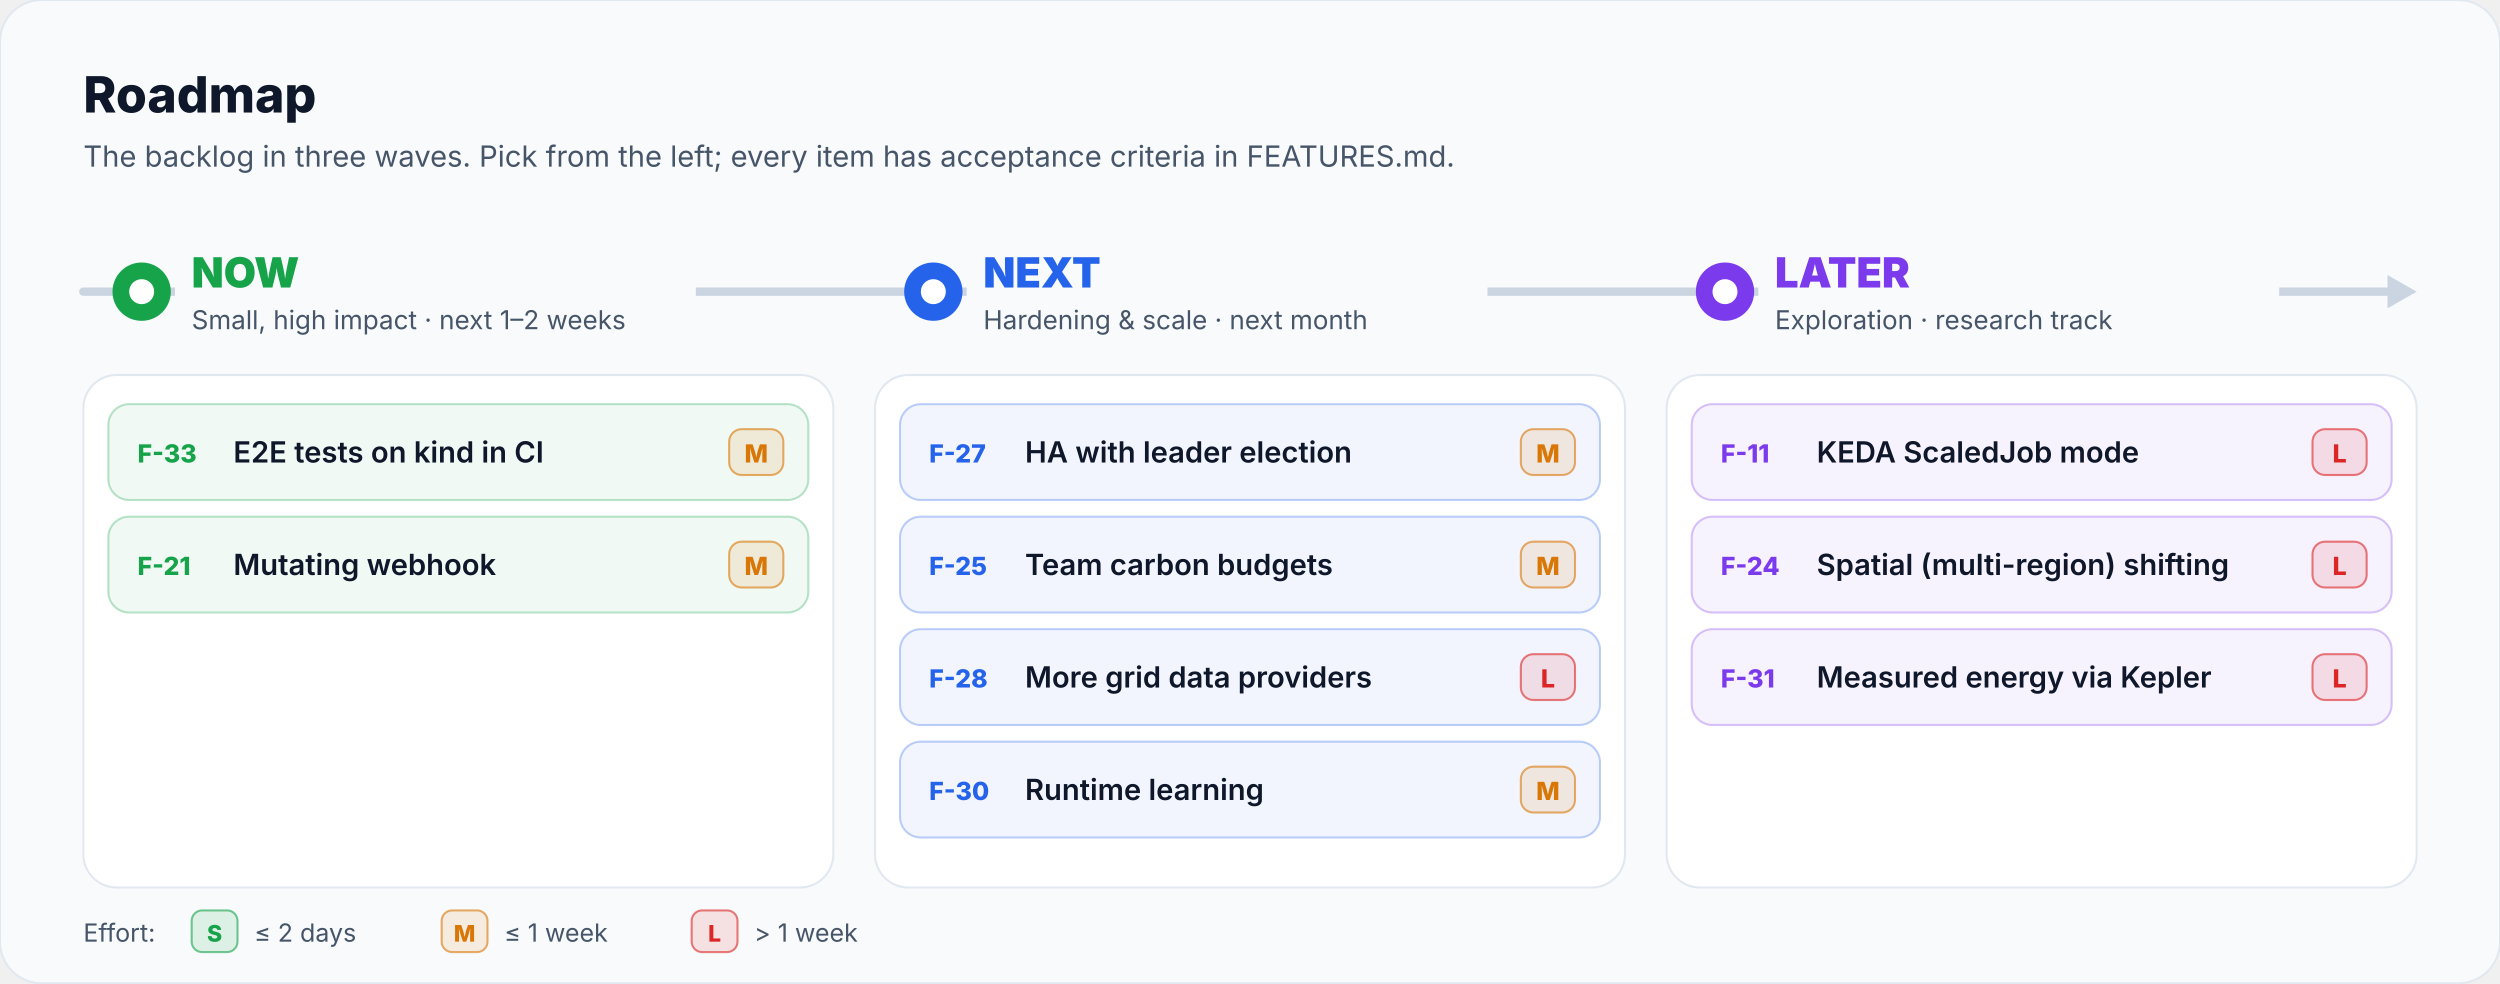
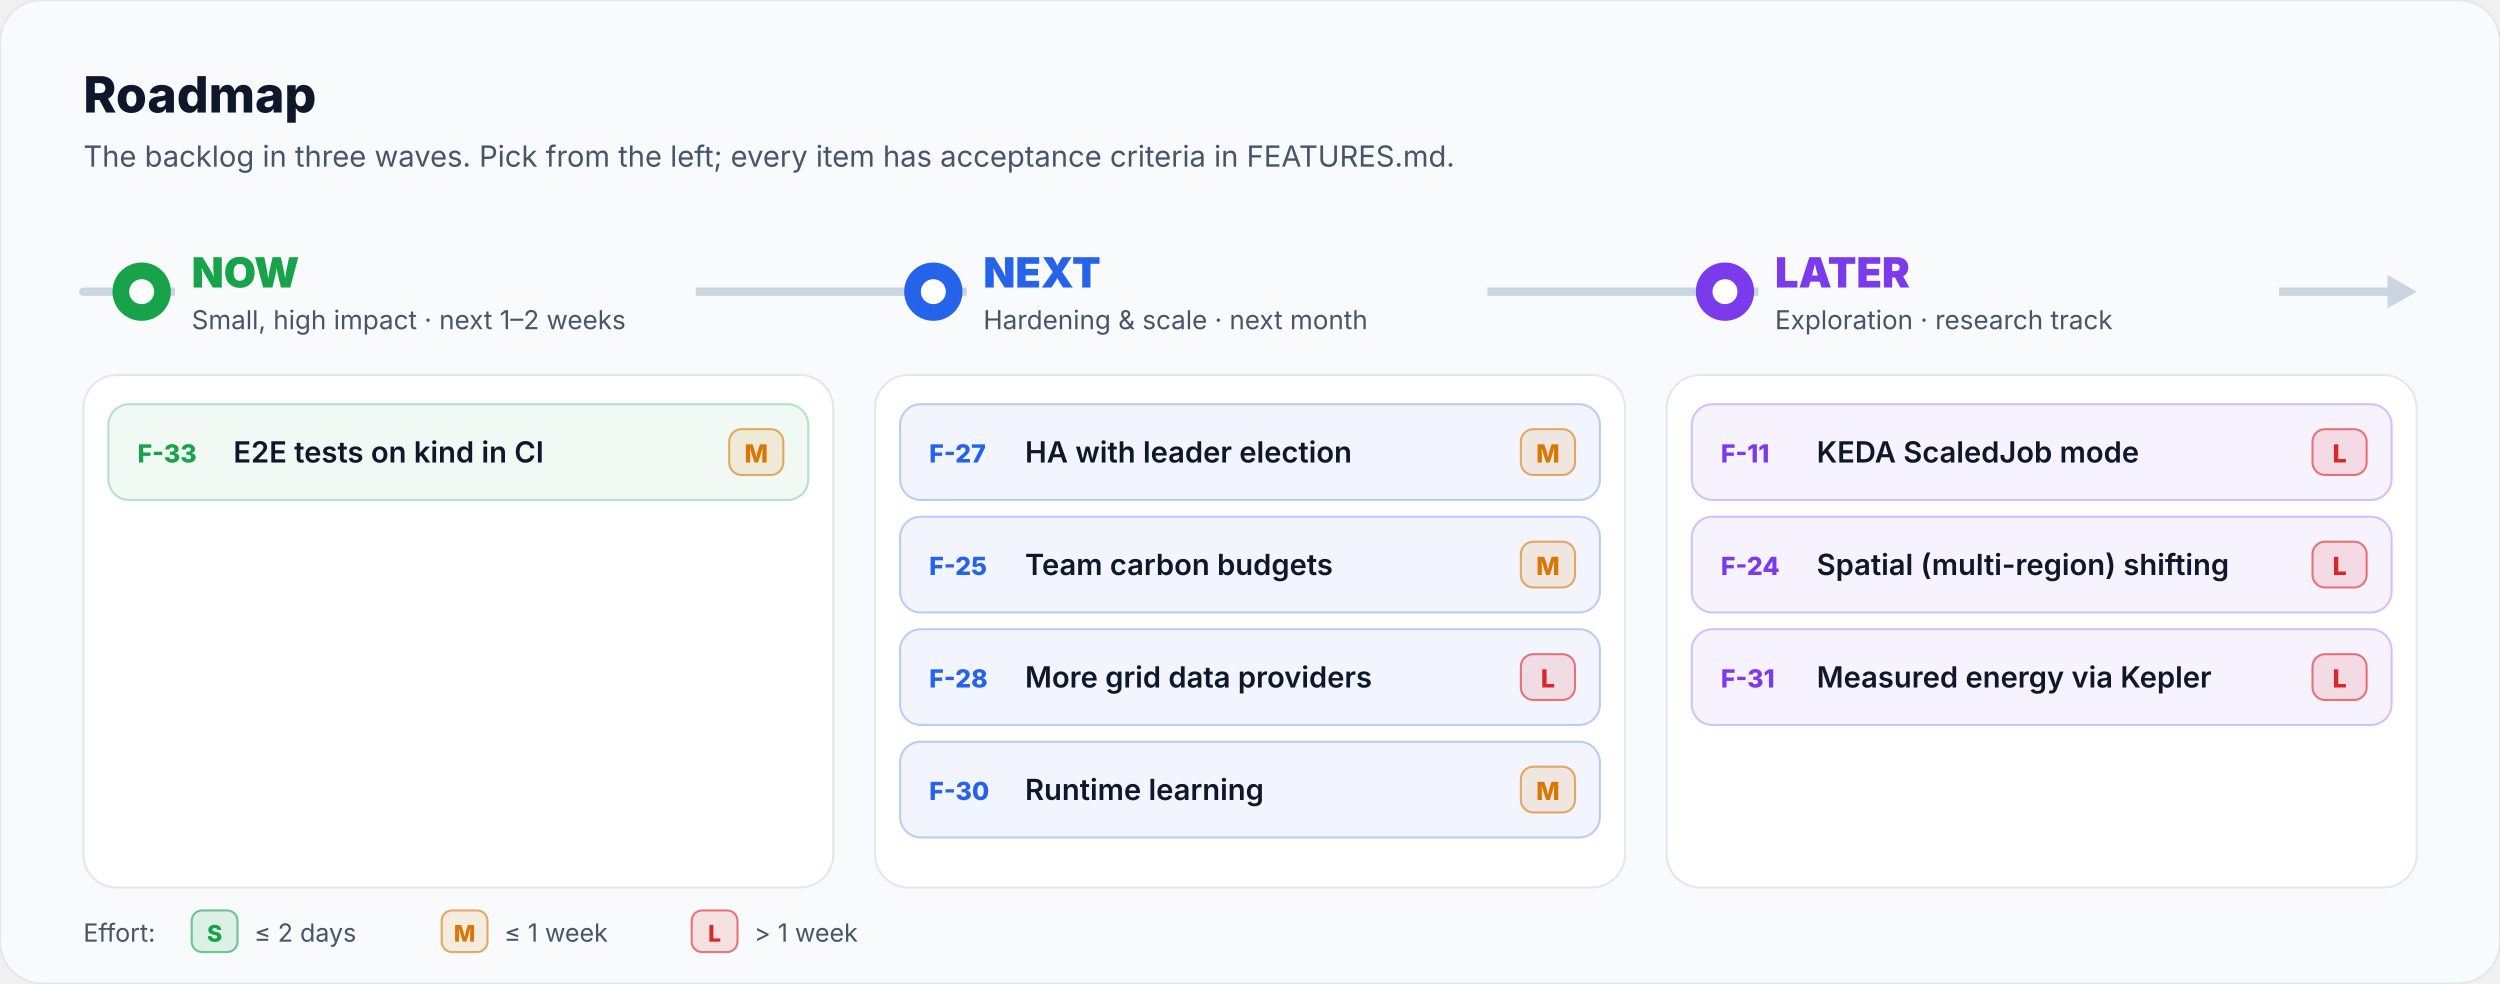
<svg xmlns="http://www.w3.org/2000/svg" viewBox="0 0 1200 472" width="1200" height="472" role="img" aria-label="Roadmap in three waves: now, next, later">
  <rect width="1200" height="472" rx="20" fill="#f8fafc" stroke="#e2e8f0" />
  <g font-family="'Segoe UI', Inter, Helvetica, Arial, sans-serif">
    <text x="40" y="54" font-size="24" font-weight="800" fill="#0f172a">Roadmap</text>
    <text x="40" y="80" font-size="14" fill="#475569">The backlog in three waves. Pick from the left; every item has acceptance criteria in FEATURES.md.</text>
    <path d="M40 140 H1148" stroke="#cbd5e1" stroke-width="4" stroke-linecap="round" />
    <path d="M1146 132 l14 8 l-14 8 z" fill="#cbd5e1" />
    <rect x="84" y="116" width="250" height="50" fill="#f8fafc" />
    <circle cx="68" cy="140" r="14" fill="#16a34a" />
    <circle cx="68" cy="140" r="6" fill="#ffffff" />
    <text x="92" y="138" font-size="20" font-weight="900" fill="#16a34a">NOW</text>
    <text x="92" y="158" font-size="12.5" fill="#475569">Small, high impact · next 1–2 weeks</text>
    <rect x="40" y="180" width="360" height="246" rx="16" fill="#ffffff" stroke="#e2e8f0" />
    <rect x="52" y="194" width="336" height="46" rx="10" fill="#16a34a" fill-opacity="0.06" stroke="#16a34a" stroke-opacity="0.3" />
    <text x="66" y="222" font-size="12" font-weight="800" fill="#16a34a">F-33</text>
    <text x="112" y="222" font-size="14" font-weight="600" fill="#0f172a">E2E tests on kind in CI</text>
    <rect x="350" y="206" width="26" height="22" rx="6" fill="#d97706" fill-opacity="0.12" stroke="#d97706" stroke-opacity="0.6" />
    <text x="363" y="222" font-size="12" font-weight="800" fill="#d97706" text-anchor="middle">M</text>
-     <rect x="52" y="248" width="336" height="46" rx="10" fill="#16a34a" fill-opacity="0.06" stroke="#16a34a" stroke-opacity="0.3" />
-     <text x="66" y="276" font-size="12" font-weight="800" fill="#16a34a">F-21</text>
-     <text x="112" y="276" font-size="14" font-weight="600" fill="#0f172a">Mutating webhook</text>
-     <rect x="350" y="260" width="26" height="22" rx="6" fill="#d97706" fill-opacity="0.12" stroke="#d97706" stroke-opacity="0.6" />
-     <text x="363" y="276" font-size="12" font-weight="800" fill="#d97706" text-anchor="middle">M</text>
    <rect x="464" y="116" width="250" height="50" fill="#f8fafc" />
    <circle cx="448" cy="140" r="14" fill="#2563eb" />
    <circle cx="448" cy="140" r="6" fill="#ffffff" />
    <text x="472" y="138" font-size="20" font-weight="900" fill="#2563eb">NEXT</text>
    <text x="472" y="158" font-size="12.5" fill="#475569">Hardening &amp; scale · next month</text>
    <rect x="420" y="180" width="360" height="246" rx="16" fill="#ffffff" stroke="#e2e8f0" />
    <rect x="432" y="194" width="336" height="46" rx="10" fill="#2563eb" fill-opacity="0.06" stroke="#2563eb" stroke-opacity="0.3" />
    <text x="446" y="222" font-size="12" font-weight="800" fill="#2563eb">F-27</text>
    <text x="492" y="222" font-size="14" font-weight="600" fill="#0f172a">HA with leader election</text>
    <rect x="730" y="206" width="26" height="22" rx="6" fill="#d97706" fill-opacity="0.12" stroke="#d97706" stroke-opacity="0.6" />
    <text x="743" y="222" font-size="12" font-weight="800" fill="#d97706" text-anchor="middle">M</text>
    <rect x="432" y="248" width="336" height="46" rx="10" fill="#2563eb" fill-opacity="0.06" stroke="#2563eb" stroke-opacity="0.3" />
    <text x="446" y="276" font-size="12" font-weight="800" fill="#2563eb">F-25</text>
    <text x="492" y="276" font-size="14" font-weight="600" fill="#0f172a">Team carbon budgets</text>
    <rect x="730" y="260" width="26" height="22" rx="6" fill="#d97706" fill-opacity="0.12" stroke="#d97706" stroke-opacity="0.6" />
    <text x="743" y="276" font-size="12" font-weight="800" fill="#d97706" text-anchor="middle">M</text>
    <rect x="432" y="302" width="336" height="46" rx="10" fill="#2563eb" fill-opacity="0.06" stroke="#2563eb" stroke-opacity="0.3" />
    <text x="446" y="330" font-size="12" font-weight="800" fill="#2563eb">F-28</text>
    <text x="492" y="330" font-size="14" font-weight="600" fill="#0f172a">More grid data providers</text>
    <rect x="730" y="314" width="26" height="22" rx="6" fill="#dc2626" fill-opacity="0.12" stroke="#dc2626" stroke-opacity="0.6" />
    <text x="743" y="330" font-size="12" font-weight="800" fill="#dc2626" text-anchor="middle">L</text>
    <rect x="432" y="356" width="336" height="46" rx="10" fill="#2563eb" fill-opacity="0.06" stroke="#2563eb" stroke-opacity="0.3" />
    <text x="446" y="384" font-size="12" font-weight="800" fill="#2563eb">F-30</text>
    <text x="492" y="384" font-size="14" font-weight="600" fill="#0f172a">Runtime learning</text>
    <rect x="730" y="368" width="26" height="22" rx="6" fill="#d97706" fill-opacity="0.12" stroke="#d97706" stroke-opacity="0.6" />
    <text x="743" y="384" font-size="12" font-weight="800" fill="#d97706" text-anchor="middle">M</text>
    <rect x="844" y="116" width="250" height="50" fill="#f8fafc" />
    <circle cx="828" cy="140" r="14" fill="#7c3aed" />
    <circle cx="828" cy="140" r="6" fill="#ffffff" />
    <text x="852" y="138" font-size="20" font-weight="900" fill="#7c3aed">LATER</text>
    <text x="852" y="158" font-size="12.5" fill="#475569">Exploration · research track</text>
    <rect x="800" y="180" width="360" height="246" rx="16" fill="#ffffff" stroke="#e2e8f0" />
    <rect x="812" y="194" width="336" height="46" rx="10" fill="#7c3aed" fill-opacity="0.06" stroke="#7c3aed" stroke-opacity="0.3" />
    <text x="826" y="222" font-size="12" font-weight="800" fill="#7c3aed">F-11</text>
    <text x="872" y="222" font-size="14" font-weight="600" fill="#0f172a">KEDA ScaledJob mode</text>
    <rect x="1110" y="206" width="26" height="22" rx="6" fill="#dc2626" fill-opacity="0.12" stroke="#dc2626" stroke-opacity="0.6" />
    <text x="1123" y="222" font-size="12" font-weight="800" fill="#dc2626" text-anchor="middle">L</text>
    <rect x="812" y="248" width="336" height="46" rx="10" fill="#7c3aed" fill-opacity="0.06" stroke="#7c3aed" stroke-opacity="0.3" />
    <text x="826" y="276" font-size="12" font-weight="800" fill="#7c3aed">F-24</text>
    <text x="872" y="276" font-size="14" font-weight="600" fill="#0f172a">Spatial (multi-region) shifting</text>
    <rect x="1110" y="260" width="26" height="22" rx="6" fill="#dc2626" fill-opacity="0.12" stroke="#dc2626" stroke-opacity="0.6" />
    <text x="1123" y="276" font-size="12" font-weight="800" fill="#dc2626" text-anchor="middle">L</text>
    <rect x="812" y="302" width="336" height="46" rx="10" fill="#7c3aed" fill-opacity="0.06" stroke="#7c3aed" stroke-opacity="0.3" />
    <text x="826" y="330" font-size="12" font-weight="800" fill="#7c3aed">F-31</text>
    <text x="872" y="330" font-size="14" font-weight="600" fill="#0f172a">Measured energy via Kepler</text>
    <rect x="1110" y="314" width="26" height="22" rx="6" fill="#dc2626" fill-opacity="0.12" stroke="#dc2626" stroke-opacity="0.6" />
    <text x="1123" y="330" font-size="12" font-weight="800" fill="#dc2626" text-anchor="middle">L</text>
    <text x="40" y="452" font-size="12" fill="#475569">Effort:</text>
    <rect x="92" y="437" width="22" height="20" rx="5" fill="#16a34a" fill-opacity="0.12" stroke="#16a34a" stroke-opacity="0.6" />
    <text x="103" y="452" font-size="11" font-weight="800" fill="#16a34a" text-anchor="middle">S</text>
    <text x="122" y="452" font-size="12" fill="#475569">≤ 2 days</text>
    <rect x="212" y="437" width="22" height="20" rx="5" fill="#d97706" fill-opacity="0.12" stroke="#d97706" stroke-opacity="0.6" />
    <text x="223" y="452" font-size="11" font-weight="800" fill="#d97706" text-anchor="middle">M</text>
    <text x="242" y="452" font-size="12" fill="#475569">≤ 1 week</text>
    <rect x="332" y="437" width="22" height="20" rx="5" fill="#dc2626" fill-opacity="0.12" stroke="#dc2626" stroke-opacity="0.6" />
    <text x="343" y="452" font-size="11" font-weight="800" fill="#dc2626" text-anchor="middle">L</text>
    <text x="362" y="452" font-size="12" fill="#475569">&gt; 1 week</text>
  </g>
</svg>
